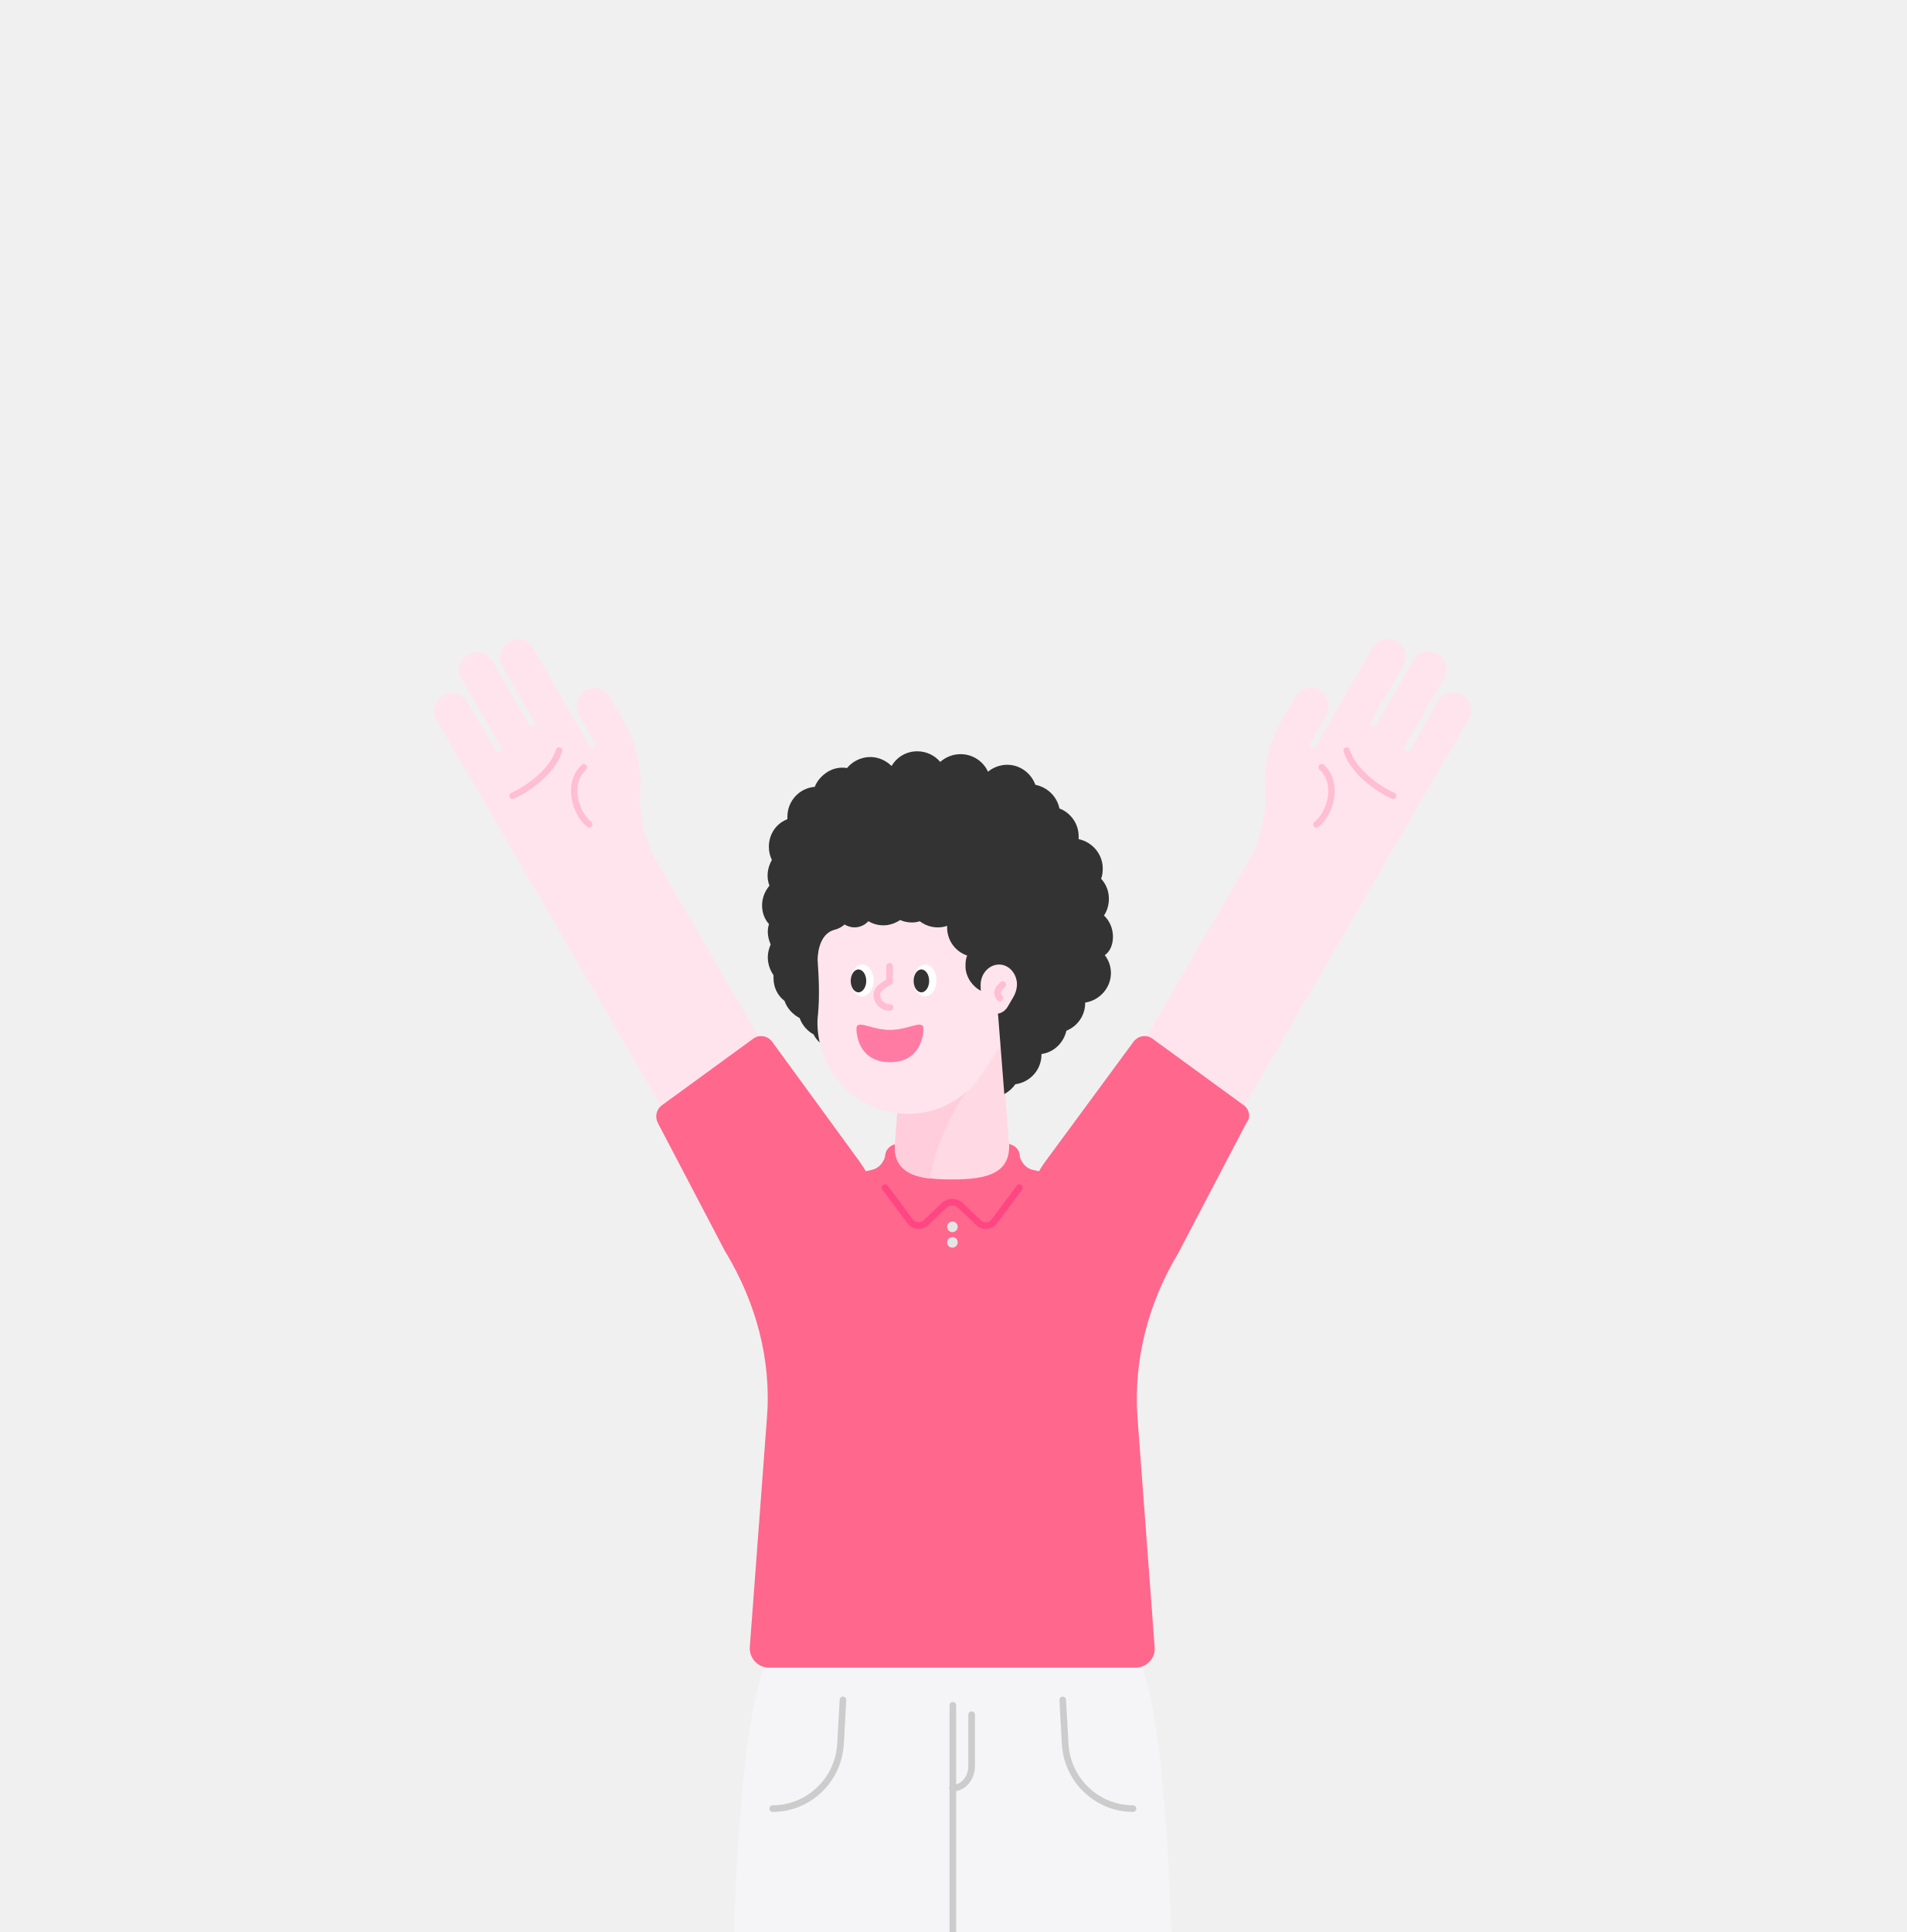
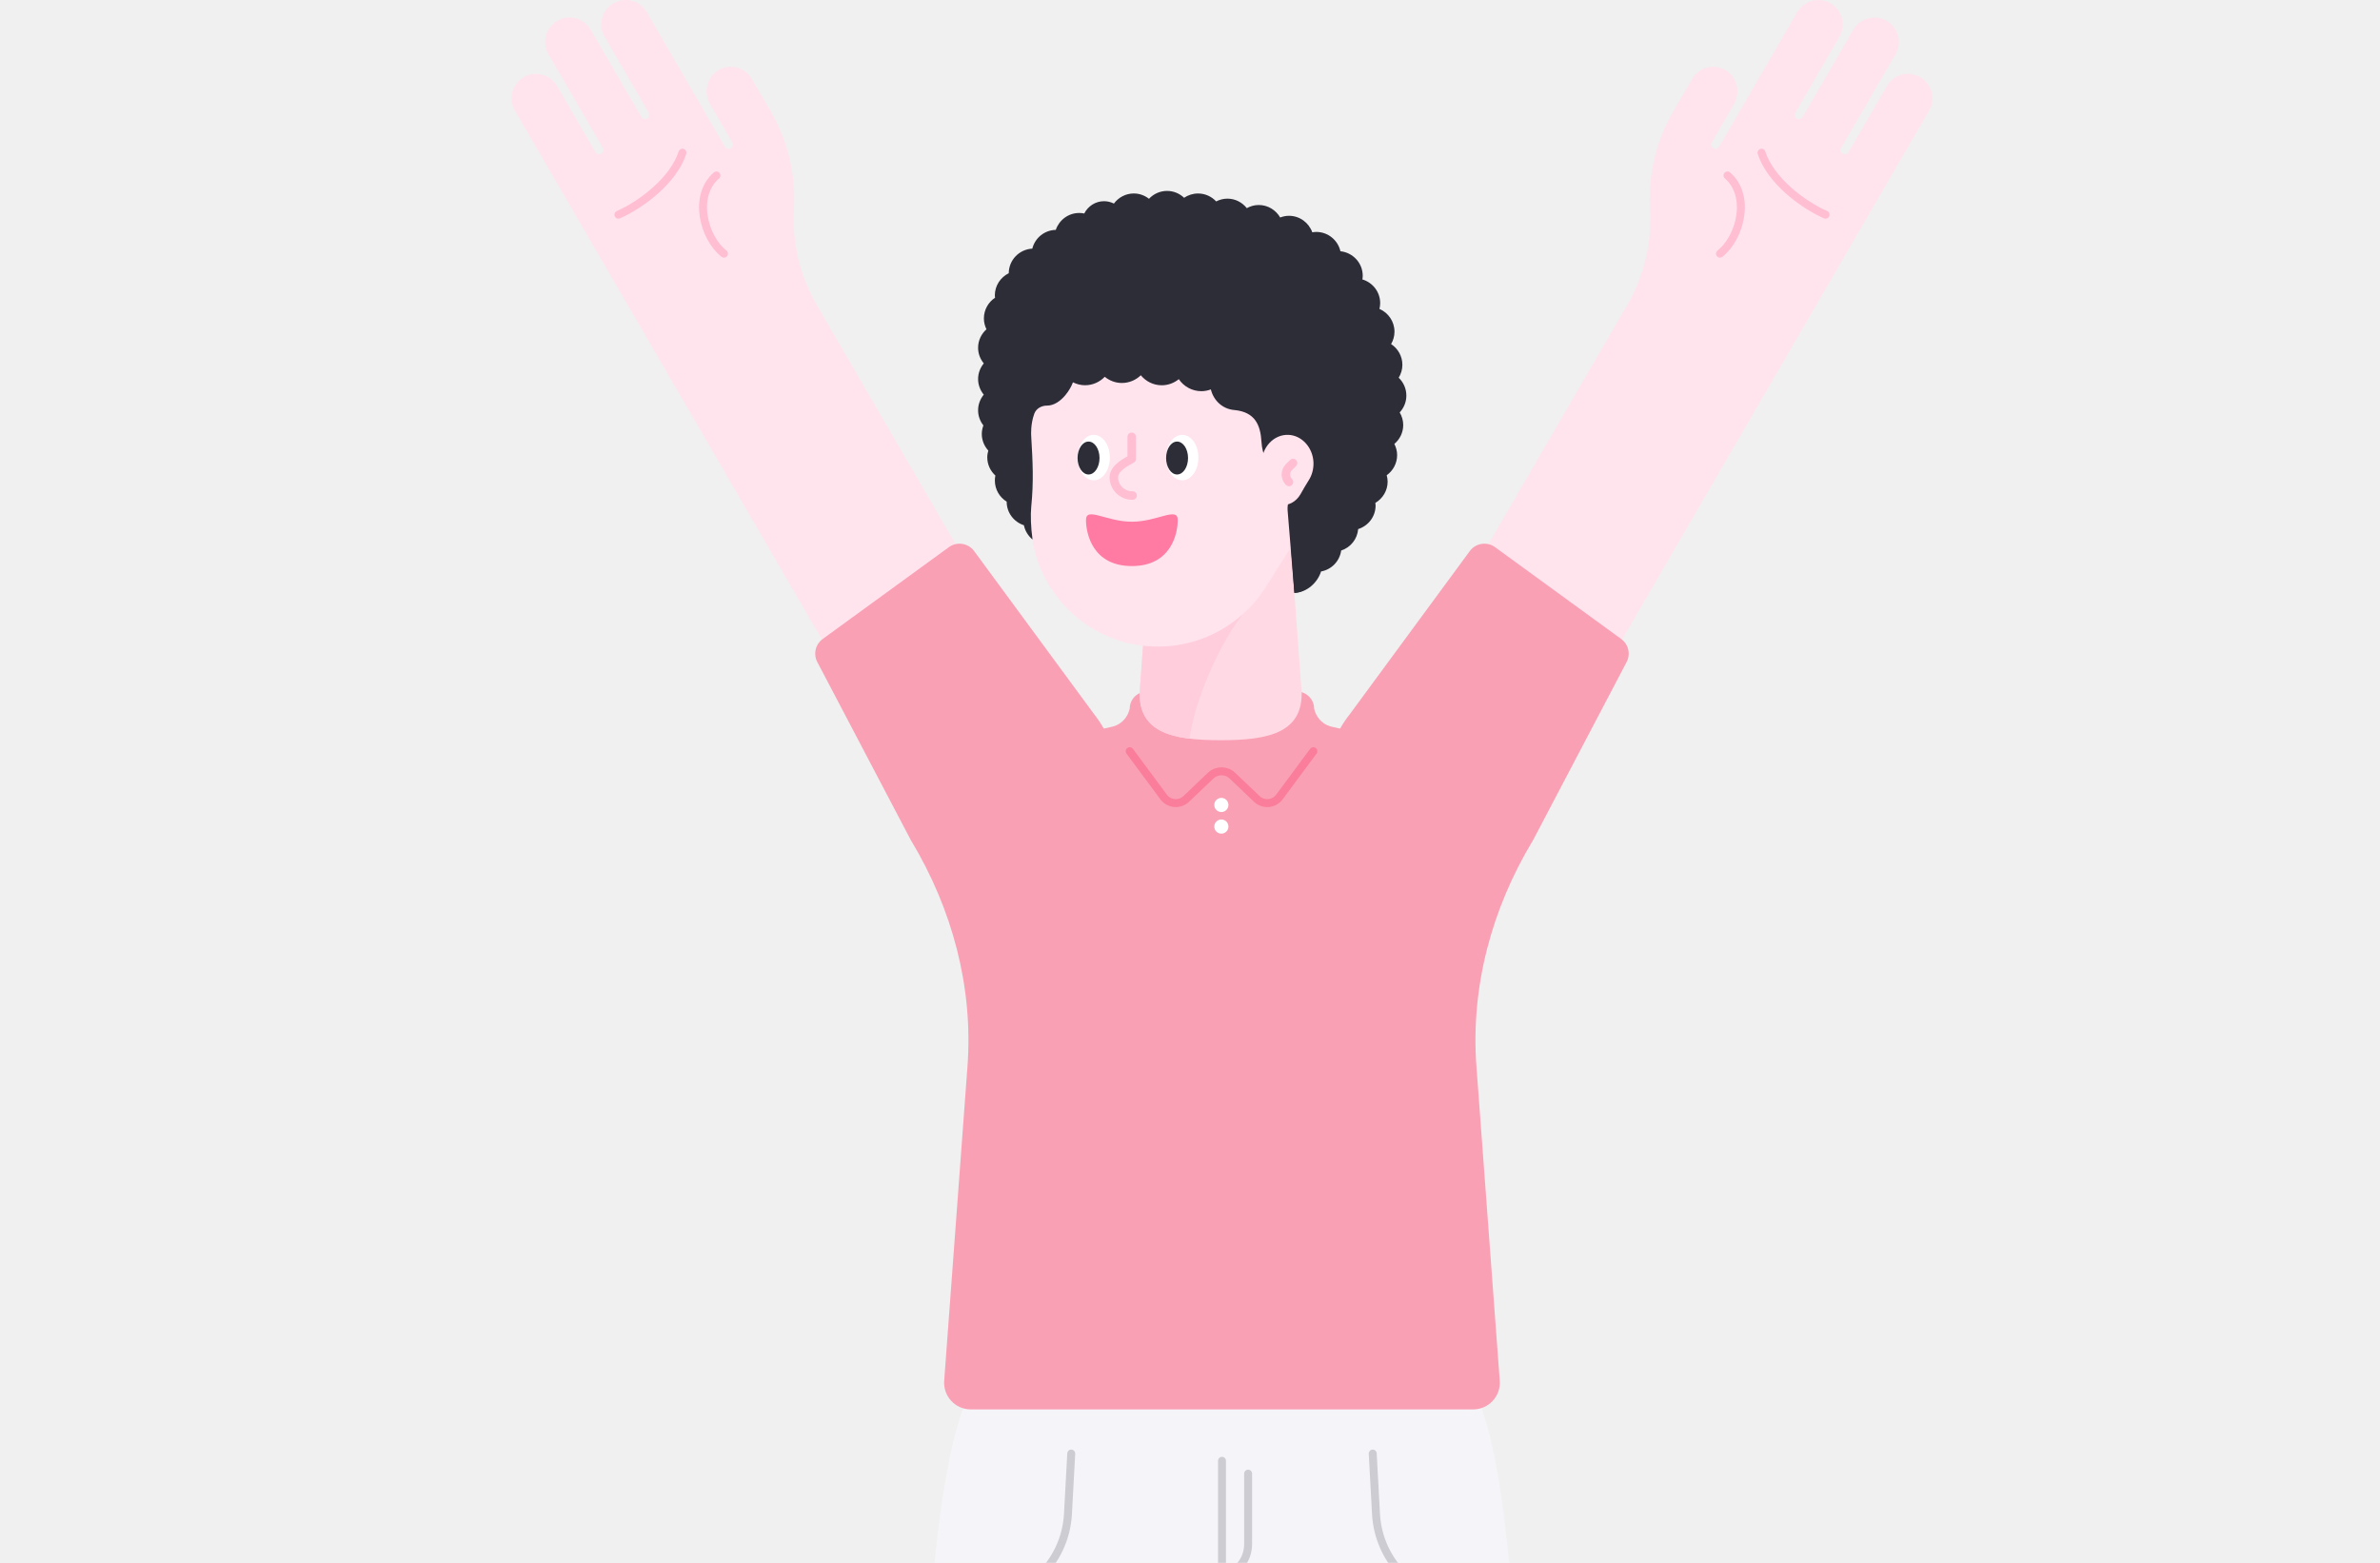
- <svg xmlns="http://www.w3.org/2000/svg" width="382" height="387" viewBox="0 0 382 387" fill="none">
-   <mask id="mask0" mask-type="alpha" maskUnits="userSpaceOnUse" x="0" y="0" width="382" height="387">
-     <rect width="382" height="387" fill="#C4C4C4" />
+ <svg xmlns="http://www.w3.org/2000/svg" width="335" height="220" viewBox="0 0 335 220" fill="none">
+   <mask id="mask0_3198:49142" style="mask-type:alpha" maskUnits="userSpaceOnUse" x="0" y="0" width="335" height="220">
+     <rect width="335" height="220" fill="#C4C4C4" />
  </mask>
-   <g mask="url(#mask0)">
-     <path d="M155.784 329.056C143.918 341.577 146.864 438.551 145.145 509.093C145.063 512.775 148.009 515.885 151.774 515.885H184.262C187.945 515.885 190.891 512.939 190.891 509.257V340.513V509.257C190.891 512.939 193.837 515.885 197.52 515.885H230.008C233.772 515.885 236.718 512.857 236.637 509.093C234.836 437.978 237.537 338.958 225.998 329.056" fill="#F5F5F7" />
-     <path d="M190.891 508.848V341.577" stroke="#CCCCCC" stroke-width="1.325" stroke-miterlimit="10" stroke-linecap="round" stroke-linejoin="round" />
-     <path d="M194.655 343.459V353.771C194.655 356.226 192.937 358.19 190.809 358.19" stroke="#CCCCCC" stroke-width="1.325" stroke-miterlimit="10" stroke-linecap="round" stroke-linejoin="round" />
-     <path d="M212.905 340.513L213.396 349.351C213.805 356.553 219.779 362.281 226.98 362.281" stroke="#CCCCCC" stroke-width="1.325" stroke-miterlimit="10" stroke-linecap="round" stroke-linejoin="round" />
-     <path d="M168.877 340.513L168.386 349.351C167.977 356.553 162.003 362.281 154.802 362.281" stroke="#CCCCCC" stroke-width="1.325" stroke-miterlimit="10" stroke-linecap="round" stroke-linejoin="round" />
-     <path d="M264.542 138.381C266.179 139.445 266.67 141.654 265.688 143.373L262.496 148.938C262.333 149.265 262.415 149.592 262.742 149.756C263.069 149.92 263.397 149.838 263.56 149.51L268.47 141L274.935 129.788C275.917 128.07 278.127 127.497 279.845 128.479C281.564 129.461 282.137 131.67 281.155 133.389L274.69 144.519C274.526 144.846 274.608 145.173 274.935 145.337C275.263 145.501 275.59 145.419 275.754 145.091L283.119 132.325C284.101 130.607 286.31 130.034 288.029 131.016C289.747 131.998 290.32 134.207 289.338 135.926L281.4 149.592C281.237 149.92 281.318 150.247 281.646 150.411C281.973 150.574 282.3 150.493 282.464 150.165L288.029 140.509C289.011 138.79 291.22 138.217 292.939 139.199C294.658 140.181 295.23 142.391 294.248 144.109L288.847 153.357L285.901 158.349L247.521 224.635L226.816 212.605L250.058 172.588C252.513 168.333 253.74 163.422 253.413 158.43C253.085 153.52 254.313 148.61 256.768 144.273L259.55 139.445C260.614 137.89 262.824 137.317 264.542 138.381Z" fill="#FFE4EE" />
-     <path d="M279.109 159.413C275.672 157.858 271.007 154.339 269.78 150.329" stroke="#FFBED2" stroke-width="1.284" stroke-miterlimit="10" stroke-linecap="round" stroke-linejoin="round" />
-     <path d="M264.788 153.684C268.225 156.712 266.67 162.85 263.724 165.141" stroke="#FFBED2" stroke-width="1.284" stroke-miterlimit="10" stroke-linecap="round" stroke-linejoin="round" />
-     <path d="M117.158 138.381C115.521 139.445 115.03 141.654 116.012 143.373L119.204 148.937C119.367 149.265 119.285 149.592 118.958 149.756C118.631 149.919 118.303 149.838 118.14 149.51L113.23 140.999L106.847 129.87C105.864 128.151 103.655 127.578 101.936 128.56C100.218 129.542 99.645 131.752 100.627 133.471L107.092 144.6C107.256 144.927 107.174 145.255 106.847 145.418C106.519 145.582 106.192 145.5 106.028 145.173L98.663 132.407C97.681 130.688 95.472 130.115 93.753 131.097C92.034 132.079 91.462 134.289 92.444 136.007L100.382 149.674C100.545 150.001 100.463 150.329 100.136 150.492C99.809 150.656 99.481 150.574 99.318 150.247L93.671 140.672C92.689 138.954 90.48 138.381 88.761 139.363C87.043 140.345 86.47 142.554 87.452 144.273L92.853 153.52L95.799 158.512L134.179 224.635L154.884 212.605L131.642 172.669C129.187 168.414 127.96 163.504 128.287 158.512C128.615 153.602 127.387 148.692 124.932 144.355L122.15 139.526C121.168 137.89 118.876 137.317 117.158 138.381Z" fill="#FFE4EE" />
-     <path d="M102.673 159.413C106.11 157.858 110.775 154.339 112.002 150.329" stroke="#FFBED2" stroke-width="1.284" stroke-miterlimit="10" stroke-linecap="round" stroke-linejoin="round" />
-     <path d="M116.994 153.684C113.557 156.712 115.112 162.85 118.058 165.141" stroke="#FFBED2" stroke-width="1.284" stroke-miterlimit="10" stroke-linecap="round" stroke-linejoin="round" />
-     <path d="M249.239 221.443L230.826 208.022C229.681 207.204 228.044 207.45 227.144 208.595L209.549 232.491C209.058 233.146 208.567 233.882 208.158 234.619L207.094 234.373C206.03 234.21 205.13 233.473 204.639 232.491C204.476 232.246 204.394 232 204.312 231.673C204.312 230.609 203.657 229.627 202.593 229.299C198.665 227.908 194.737 227.254 190.809 227.254C186.881 227.254 182.953 227.908 179.025 229.299C178.043 229.627 177.306 230.609 177.306 231.673C177.225 232 177.143 232.246 176.979 232.491C176.488 233.473 175.67 234.128 174.524 234.373L173.46 234.619C173.051 233.882 172.56 233.228 172.069 232.491L154.638 208.595C153.738 207.45 152.101 207.204 150.956 208.022L132.543 221.443C131.479 222.262 131.151 223.735 131.806 224.962L145.391 250.904L145.473 250.986C151.447 260.97 154.556 272.345 153.656 283.883L150.219 329.875C150.055 332.166 151.856 334.048 154.065 334.048H227.471C229.763 334.048 231.563 332.084 231.317 329.875L227.88 283.883C227.062 272.345 230.09 260.888 236.064 250.986C236.064 250.904 236.146 250.904 236.146 250.822L249.73 224.88C250.63 223.817 250.303 222.262 249.239 221.443Z" fill="#FF678D" />
-     <path d="M204.23 237.892L199.238 244.603C198.42 245.666 196.865 245.83 195.965 244.848L192.364 241.411C191.464 240.593 190.073 240.593 189.172 241.411L185.572 244.848C184.59 245.748 183.035 245.666 182.298 244.603L177.306 237.892" stroke="#FF4682" stroke-width="1.325" stroke-miterlimit="10" stroke-linecap="round" stroke-linejoin="round" />
-     <path d="M190.809 246.812C191.397 246.812 191.873 246.335 191.873 245.748C191.873 245.16 191.397 244.684 190.809 244.684C190.222 244.684 189.745 245.16 189.745 245.748C189.745 246.335 190.222 246.812 190.809 246.812Z" fill="#E5E5E5" />
-     <path d="M190.809 249.922C191.397 249.922 191.873 249.446 191.873 248.858C191.873 248.271 191.397 247.794 190.809 247.794C190.222 247.794 189.745 248.271 189.745 248.858C189.745 249.446 190.222 249.922 190.809 249.922Z" fill="#E5E5E5" />
-     <path d="M200.302 204.831H181.071L179.352 228.481C178.534 235.274 183.853 236.256 190.727 236.256C197.52 236.256 202.839 235.192 202.102 228.481L200.302 204.831Z" fill="#FFDAE4" />
-     <path d="M195.883 216.288C192.282 219.152 187.372 228.89 186.308 236.092C182.298 235.601 179.516 234.128 179.27 230.281C179.27 229.545 179.27 228.972 179.352 228.645C179.352 228.563 179.352 228.563 179.352 228.481L180.171 216.86L195.883 216.288Z" fill="#FFCDDC" />
-     <path d="M163.885 191.328C163.885 178.808 174.36 168.66 187.045 169.315C198.338 169.888 207.503 179.135 207.994 190.428C208.24 195.584 206.685 200.412 203.903 204.258C201.448 207.695 199.238 211.296 196.947 214.815C193.346 220.543 186.636 223.98 179.189 222.917C171.987 221.853 166.013 216.37 164.376 209.332C163.885 207.286 163.804 205.322 163.967 203.44C164.295 199.839 164.131 196.238 163.885 192.638C163.967 192.147 163.885 191.737 163.885 191.328Z" fill="#FFE4EE" />
-     <path d="M185.326 199.594C186.592 199.594 187.618 198.165 187.618 196.402C187.618 194.639 186.592 193.21 185.326 193.21C184.061 193.21 183.035 194.639 183.035 196.402C183.035 198.165 184.061 199.594 185.326 199.594Z" fill="white" />
-     <path d="M184.59 198.775C185.448 198.775 186.145 197.749 186.145 196.484C186.145 195.218 185.448 194.192 184.59 194.192C183.731 194.192 183.035 195.218 183.035 196.484C183.035 197.749 183.731 198.775 184.59 198.775Z" fill="#333333" />
-     <path d="M172.724 199.594C173.989 199.594 175.015 198.165 175.015 196.402C175.015 194.639 173.989 193.21 172.724 193.21C171.458 193.21 170.432 194.639 170.432 196.402C170.432 198.165 171.458 199.594 172.724 199.594Z" fill="white" />
-     <path d="M171.987 198.775C172.846 198.775 173.542 197.749 173.542 196.484C173.542 195.218 172.846 194.192 171.987 194.192C171.128 194.192 170.432 195.218 170.432 196.484C170.432 197.749 171.128 198.775 171.987 198.775Z" fill="#333333" />
-     <path d="M222.97 187.646C222.97 186.009 222.316 184.454 221.17 183.39C221.825 182.408 222.152 181.263 222.152 180.035C222.152 178.48 221.579 177.089 220.597 176.025C220.842 175.37 220.924 174.716 220.924 173.979C220.924 171.033 218.797 168.66 216.096 168.087C216.096 167.924 216.096 167.76 216.096 167.514C216.096 164.977 214.459 162.768 212.25 161.95C211.759 159.576 209.877 157.694 207.422 157.203C206.603 154.912 204.394 153.193 201.775 153.193C200.302 153.193 198.911 153.766 197.929 154.584C197.029 152.539 194.901 151.066 192.446 151.066C190.891 151.066 189.5 151.638 188.354 152.62C187.29 151.311 185.572 150.493 183.771 150.493C181.562 150.493 179.68 151.638 178.616 153.439C177.552 152.375 175.997 151.638 174.36 151.638C172.478 151.638 170.76 152.539 169.696 153.848C168.223 153.602 166.668 153.93 165.358 154.912C164.376 155.648 163.64 156.548 163.231 157.612C160.121 157.858 157.748 160.477 157.748 163.586C157.748 163.75 157.748 163.914 157.748 164.077C157.339 164.241 156.929 164.486 156.52 164.732C154.065 166.45 153.411 169.724 154.638 172.261C153.738 173.816 153.492 175.698 154.147 177.416C153.247 178.48 152.674 179.871 152.674 181.344C152.674 182.817 153.165 184.127 154.065 185.109C153.902 185.6 153.82 186.091 153.82 186.664C153.82 187.564 154.065 188.382 154.393 189.201C154.065 189.937 153.82 190.837 153.82 191.737C153.82 193.047 154.229 194.274 154.965 195.338C154.965 195.502 154.965 195.666 154.965 195.911C154.965 197.793 155.784 199.43 157.175 200.494C157.666 201.967 158.812 203.194 160.203 203.931C160.694 205.322 161.676 206.468 162.985 207.204C163.313 207.859 163.722 208.35 164.213 208.841C163.804 206.877 163.64 204.995 163.885 203.112C164.213 199.512 164.049 195.911 163.804 192.31C163.804 191.901 163.804 187.155 167.159 186.255C167.895 186.091 168.632 185.682 169.205 185.191C169.778 185.518 170.432 185.764 171.169 185.764C172.314 185.764 173.296 185.272 173.951 184.536C174.851 185.027 175.833 185.354 176.979 185.354C178.207 185.354 179.352 184.945 180.334 184.29C181.071 184.618 181.889 184.781 182.707 184.781C183.28 184.781 183.771 184.7 184.262 184.536C185.244 185.272 186.472 185.764 187.863 185.764C188.518 185.764 189.172 185.682 189.745 185.436C189.745 185.518 189.745 185.6 189.745 185.764C189.745 188.382 191.382 190.592 193.755 191.41C193.51 191.983 193.428 192.638 193.428 193.374C193.428 193.538 193.428 193.701 193.428 193.865C193.591 195.829 194.819 197.63 196.619 198.53L196.783 198.612C198.583 199.594 199.811 201.476 199.975 203.522L201.202 219.152C202.102 218.661 202.839 218.006 203.412 217.188C206.358 216.779 208.649 214.324 208.649 211.214V211.132C211.104 210.805 213.068 208.923 213.641 206.468C215.851 205.568 217.405 203.44 217.405 200.903V200.821C220.27 200.412 222.561 197.875 222.561 194.929C222.561 193.62 222.152 192.392 221.334 191.328C222.397 190.592 222.97 189.201 222.97 187.646Z" fill="#333333" />
-     <path d="M196.456 197.302C196.456 195.011 198.174 193.129 200.302 193.211C202.184 193.292 203.657 195.011 203.739 197.057C203.739 198.039 203.494 198.857 203.084 199.594C202.675 200.248 202.348 200.903 201.939 201.558C201.366 202.622 200.22 203.276 198.993 203.031C197.765 202.867 196.783 201.803 196.538 200.494C196.456 200.085 196.456 199.757 196.456 199.43C196.538 198.775 196.456 198.121 196.456 197.466C196.456 197.466 196.456 197.384 196.456 197.302Z" fill="#FFE4EE" />
-     <path d="M184.999 206.059C184.999 204.095 181.971 206.304 178.288 206.304C174.606 206.304 171.578 204.095 171.578 206.059C171.578 208.023 172.56 212.769 178.288 212.769C184.017 212.769 184.999 208.023 184.999 206.059Z" fill="#FF7BA4" />
-     <path d="M200.875 197.221L200.302 197.794C199.729 198.366 199.729 199.348 200.302 199.921" stroke="#FFBED2" stroke-width="1.325" stroke-miterlimit="10" stroke-linecap="round" stroke-linejoin="round" />
-     <path d="M178.288 201.803C176.897 201.803 175.67 200.739 175.67 199.266C175.67 197.875 177.634 196.975 178.207 196.647V193.538" stroke="#FFBED2" stroke-width="1.325" stroke-miterlimit="10" stroke-linecap="round" stroke-linejoin="round" />
+   <g mask="url(#mask0_3198:49142)">
+     <path d="M138.169 193.588C126.709 205.611 129.555 299.01 127.931 366.992C127.844 370.578 130.725 373.521 134.311 373.521H165.62C169.147 373.521 172.004 370.664 172.004 367.137V204.622V367.134C172.004 370.66 174.861 373.517 178.388 373.517H209.689C213.275 373.517 216.16 370.57 216.069 366.984C214.371 298.463 216.956 203.125 205.835 193.588" fill="#F5F5F9" />
+     <path d="M172.004 366.743V205.639" stroke="#CCCCD2" stroke-width="1.12" stroke-miterlimit="10" stroke-linecap="round" stroke-linejoin="round" />
+     <path d="M175.681 207.451V217.355C175.681 219.699 174.033 221.599 172.004 221.599" stroke="#CCCCD2" stroke-width="1.12" stroke-miterlimit="10" stroke-linecap="round" stroke-linejoin="round" />
+     <path d="M193.221 204.622L193.682 213.126C194.06 220.097 199.821 225.555 206.8 225.555" stroke="#CCCCD2" stroke-width="1.12" stroke-miterlimit="10" stroke-linecap="round" stroke-linejoin="round" />
+     <path d="M150.783 204.622L150.322 213.126C149.943 220.097 144.182 225.555 137.203 225.555" stroke="#CCCCD2" stroke-width="1.12" stroke-miterlimit="10" stroke-linecap="round" stroke-linejoin="round" />
+     <path d="M242.96 9.927C244.56 10.92 244.99 13.068 244.044 14.699L240.943 20.047C240.781 20.326 240.872 20.685 241.148 20.855C241.431 21.028 241.806 20.933 241.975 20.646L246.716 12.48L252.962 1.714C253.916 0.071 256.02 -0.488 257.663 0.465C259.306 1.419 259.866 3.523 258.912 5.166L252.702 15.866C252.536 16.149 252.635 16.516 252.919 16.681C253.202 16.847 253.569 16.748 253.734 16.465L260.859 4.177C261.813 2.534 263.917 1.974 265.56 2.928C267.204 3.882 267.763 5.986 266.81 7.629L259.157 20.815C258.991 21.099 259.09 21.465 259.373 21.631C259.657 21.796 260.024 21.698 260.189 21.414L265.584 12.114C266.538 10.471 268.642 9.911 270.285 10.865C271.929 11.818 272.488 13.923 271.535 15.566L266.36 24.48L263.562 29.303L226.591 93.009L206.682 81.455L229.03 42.942C231.418 38.824 232.541 34.091 232.257 29.339C231.974 24.586 233.097 19.854 235.485 15.736L238.168 11.113C239.142 9.446 241.305 8.898 242.96 9.927Z" fill="#FFE4EE" />
+     <path d="M256.954 30.221C253.64 28.751 249.163 25.327 247.945 21.497" stroke="#FFBED2" stroke-width="1.12" stroke-miterlimit="10" stroke-linecap="round" stroke-linejoin="round" />
+     <path d="M243.157 24.701C246.491 27.593 244.934 33.488 242.097 35.707" stroke="#FFBED2" stroke-width="1.12" stroke-miterlimit="10" stroke-linecap="round" stroke-linejoin="round" />
+     <path d="M101.039 9.928C99.439 10.921 99.01 13.068 99.956 14.7L103.061 20.051C103.222 20.331 103.132 20.69 102.856 20.859C102.572 21.033 102.198 20.938 102.028 20.65L97.288 12.485L91.042 1.715C90.088 0.072 87.984 -0.488 86.341 0.466C84.697 1.42 84.138 3.524 85.091 5.167L91.302 15.866C91.467 16.15 91.369 16.517 91.085 16.682C90.801 16.848 90.435 16.749 90.269 16.465L83.141 4.178C82.187 2.535 80.083 1.975 78.439 2.929C76.796 3.883 76.236 5.987 77.19 7.63L84.843 20.816C85.008 21.1 84.91 21.466 84.626 21.632C84.343 21.797 83.976 21.699 83.811 21.415L78.416 12.115C77.462 10.472 75.358 9.912 73.714 10.866C72.071 11.819 71.511 13.924 72.465 15.567L77.639 24.481L80.437 29.304L117.409 93.01L137.318 81.456L114.97 42.943C112.582 38.825 111.459 34.092 111.742 29.34C112.026 24.587 110.903 19.854 108.515 15.736L105.831 11.114C104.858 9.447 102.694 8.899 101.039 9.928Z" fill="#FFE4EE" />
+     <path d="M87.046 30.222C90.361 28.752 94.837 25.327 96.055 21.497" stroke="#FFBED2" stroke-width="1.12" stroke-miterlimit="10" stroke-linecap="round" stroke-linejoin="round" />
+     <path d="M100.843 24.701C97.509 27.593 99.066 33.489 101.903 35.707" stroke="#FFBED2" stroke-width="1.12" stroke-miterlimit="10" stroke-linecap="round" stroke-linejoin="round" />
+     <path d="M228.199 89.955L210.435 77.025C209.308 76.206 207.731 76.442 206.896 77.557L189.99 100.544C189.478 101.19 189.025 101.864 188.627 102.565L187.594 102.337C186.554 102.144 185.703 101.47 185.254 100.552C185.131 100.303 185.025 100.043 184.974 99.763C184.974 98.731 184.316 97.821 183.342 97.478C179.555 96.154 175.772 95.496 171.993 95.499C168.21 95.496 164.427 96.154 160.644 97.478C159.67 97.817 159.012 98.731 159.012 99.763C158.957 100.043 158.851 100.303 158.732 100.552C158.287 101.47 157.432 102.144 156.392 102.337L155.367 102.565C154.969 101.868 154.52 101.19 154.008 100.544L137.102 77.557C136.266 76.442 134.69 76.206 133.563 77.025L115.798 89.955C114.738 90.727 114.435 92.177 115.101 93.308L128.208 118.269C128.231 118.308 128.255 118.348 128.279 118.387C134.032 127.967 137.003 138.958 136.18 150.102L132.901 194.376C132.739 196.551 134.462 198.407 136.645 198.407H207.357C209.54 198.407 211.262 196.551 211.101 194.376L207.818 150.114C206.991 138.966 209.958 127.971 215.715 118.395C215.739 118.356 215.763 118.312 215.79 118.273L228.897 93.312C229.563 92.177 229.263 90.727 228.199 89.955Z" fill="#FAA0B4" />
+     <path d="M184.863 105.749L180.091 112.188C179.326 113.221 177.829 113.351 176.899 112.464L173.466 109.189C172.611 108.374 171.263 108.374 170.408 109.189L166.976 112.464C166.046 113.351 164.548 113.221 163.784 112.188L159.012 105.749" stroke="#FA7D9B" stroke-width="1.12" stroke-miterlimit="10" stroke-linecap="round" stroke-linejoin="round" />
+     <path d="M171.914 114.312C172.465 114.312 172.911 113.866 172.911 113.315C172.911 112.764 172.465 112.318 171.914 112.318C171.364 112.318 170.917 112.764 170.917 113.315C170.917 113.866 171.364 114.312 171.914 114.312Z" fill="white" />
+     <path d="M171.914 117.354C172.465 117.354 172.911 116.908 172.911 116.357C172.911 115.806 172.465 115.36 171.914 115.36C171.364 115.36 170.917 115.806 170.917 116.357C170.917 116.908 171.364 117.354 171.914 117.354Z" fill="white" />
+     <path d="M181.998 83.476C177.861 83.768 175.228 79.177 177.486 75.701C178.822 73.644 180.308 71.615 181.313 71C183.567 69.617 188.142 83.023 182.195 83.465C182.125 83.465 182.061 83.472 181.998 83.476Z" fill="#2D2D37" />
+     <path d="M181.411 72.785H162.22L160.49 96.401C159.702 103.176 164.998 104.2 171.816 104.2C178.633 104.2 183.925 103.176 183.141 96.401L181.411 72.785Z" fill="#FFDAE4" />
+     <path d="M177.025 84.233C173.396 87.114 168.497 96.796 167.425 103.98C163.449 103.495 160.647 102.045 160.427 98.175C160.439 97.446 160.454 96.851 160.478 96.532C160.482 96.489 160.486 96.445 160.49 96.402L161.337 84.796L177.025 84.233Z" fill="#FFCDDC" />
+     <path d="M145.078 59.328C145.078 46.788 155.544 36.696 168.218 37.307C179.456 37.851 188.662 47.108 189.151 58.35C189.375 63.517 187.811 68.297 185.037 72.155C182.578 75.571 180.371 79.15 178.117 82.7C174.507 88.383 167.788 91.89 160.352 90.83C153.164 89.801 147.225 84.328 145.566 77.258C145.089 75.225 144.979 73.239 145.168 71.347C145.527 67.773 145.33 64.175 145.117 60.589C145.089 60.171 145.078 59.749 145.078 59.328Z" fill="#FFE4EE" />
+     <path d="M166.409 67.615C167.665 67.615 168.683 66.183 168.683 64.415C168.683 62.648 167.665 61.216 166.409 61.216C165.153 61.216 164.135 62.648 164.135 64.415C164.135 66.183 165.153 67.615 166.409 67.615Z" fill="white" />
+     <path d="M165.68 66.795C166.533 66.795 167.225 65.758 167.225 64.478C167.225 63.198 166.533 62.161 165.68 62.161C164.827 62.161 164.135 63.198 164.135 64.478C164.135 65.758 164.827 66.795 165.68 66.795Z" fill="#2D2D37" />
+     <path d="M153.948 67.615C155.204 67.615 156.222 66.183 156.222 64.415C156.222 62.648 155.204 61.216 153.948 61.216C152.692 61.216 151.674 62.648 151.674 64.415C151.674 66.183 152.692 67.615 153.948 67.615Z" fill="white" />
+     <path d="M153.219 66.795C154.072 66.795 154.764 65.758 154.764 64.478C154.764 63.198 154.072 62.161 153.219 62.161C152.366 62.161 151.674 63.198 151.674 64.478C151.674 65.758 152.366 66.795 153.219 66.795Z" fill="#2D2D37" />
+     <path d="M159.422 69.755C158 69.79 156.818 68.663 156.782 67.24C156.747 65.818 158.741 64.931 159.296 64.6V61.491" stroke="#FFBED2" stroke-width="1.198" stroke-miterlimit="10" stroke-linecap="round" stroke-linejoin="round" />
+     <path d="M182.191 83.461C183.929 83.421 185.458 82.026 185.947 80.446C187.424 80.182 188.571 78.996 188.78 77.498C190.092 77.073 191.05 75.902 191.172 74.48C192.591 74.034 193.623 72.722 193.623 71.158C193.623 71.035 193.6 70.917 193.588 70.795C194.62 70.188 195.318 69.077 195.318 67.792C195.318 67.485 195.266 67.189 195.188 66.902C196.074 66.267 196.654 65.235 196.654 64.064C196.654 63.497 196.504 62.965 196.263 62.492C197.024 61.85 197.513 60.904 197.513 59.832C197.513 59.182 197.324 58.579 197.016 58.059C197.591 57.436 197.954 56.609 197.954 55.69C197.954 54.697 197.536 53.807 196.874 53.172C197.197 52.644 197.394 52.026 197.394 51.359C197.394 50.134 196.76 49.058 195.806 48.435C196.102 47.923 196.283 47.336 196.283 46.698C196.283 45.259 195.412 44.022 194.167 43.486C194.23 43.226 194.269 42.954 194.269 42.674C194.269 41.09 193.209 39.766 191.763 39.336C191.787 39.171 191.814 39.005 191.814 38.832C191.814 37.023 190.435 35.553 188.674 35.368C188.319 33.812 186.932 32.649 185.269 32.649C185.08 32.649 184.894 32.677 184.713 32.704C184.229 31.352 182.948 30.379 181.431 30.379C180.993 30.379 180.579 30.47 180.193 30.616C179.59 29.571 178.471 28.858 177.175 28.858C176.564 28.858 175.996 29.027 175.496 29.303C174.854 28.491 173.876 27.963 172.761 27.963C172.19 27.963 171.662 28.113 171.185 28.354C170.546 27.672 169.644 27.238 168.635 27.238C167.906 27.238 167.232 27.463 166.669 27.841C166.042 27.246 165.199 26.876 164.269 26.876C163.264 26.876 162.365 27.305 161.727 27.983C161.136 27.522 160.399 27.235 159.591 27.235C158.44 27.235 157.428 27.798 156.789 28.657C156.372 28.448 155.903 28.322 155.406 28.322C154.184 28.322 153.136 29.031 152.616 30.052C152.388 30.005 152.151 29.981 151.907 29.981C150.366 29.981 149.077 30.982 148.608 32.361C147.008 32.397 145.684 33.5 145.306 34.99C145.298 34.994 145.29 34.998 145.282 35.002C143.454 35.108 141.996 36.609 141.988 38.462C140.833 39.033 140.029 40.211 140.029 41.587C140.029 41.697 140.053 41.803 140.061 41.91C139.115 42.536 138.489 43.608 138.489 44.83C138.489 45.377 138.627 45.894 138.851 46.355C138.134 46.997 137.673 47.919 137.673 48.956C137.673 49.795 137.98 50.552 138.473 51.155C137.98 51.758 137.673 52.518 137.673 53.358C137.673 54.193 137.98 54.953 138.469 55.556C137.98 56.159 137.673 56.916 137.673 57.755C137.673 58.563 137.957 59.296 138.418 59.887C138.28 60.262 138.193 60.664 138.193 61.085C138.193 61.992 138.548 62.807 139.111 63.43C139.025 63.733 138.965 64.045 138.965 64.376C138.965 65.392 139.407 66.303 140.104 66.941C140.057 67.17 140.033 67.406 140.033 67.65C140.033 68.908 140.699 69.999 141.696 70.618C141.696 70.622 141.696 70.626 141.696 70.626C141.696 72.182 142.717 73.483 144.12 73.94C144.285 74.744 144.727 75.449 145.338 75.95C145.093 74.255 145.042 72.486 145.152 71.363C145.511 67.788 145.361 64.959 145.148 61.373C145.137 61.168 145.05 59.698 145.582 58.24C145.85 57.503 146.599 57.093 147.387 57.097C148.372 57.097 149.282 56.443 149.972 55.612V55.608C150.437 55.048 150.807 54.406 151.024 53.819C151.54 54.075 152.112 54.232 152.726 54.232C153.818 54.232 154.799 53.771 155.501 53.042C156.163 53.578 156.994 53.913 157.908 53.913C158.945 53.913 159.883 53.499 160.576 52.829C161.282 53.681 162.334 54.236 163.528 54.236C164.438 54.236 165.262 53.909 165.924 53.377C166.617 54.398 167.784 55.068 169.108 55.068C169.577 55.068 170.018 54.973 170.436 54.819C170.814 56.38 172.091 57.602 173.774 57.724C176.647 58.008 177.415 59.816 177.557 62.161C177.675 64.084 178.373 65.688 180.296 65.794C180.422 65.802 180.54 65.798 180.642 65.787H180.654C180.65 66.189 180.808 66.539 181.32 66.819L181.49 66.91C183.314 67.899 181.076 69.743 181.237 71.816L182.191 83.461Z" fill="#2D2D37" />
+     <path d="M177.573 65.274C177.573 62.965 179.307 61.105 181.407 61.219C183.271 61.318 184.796 63.024 184.879 65.093C184.914 66.043 184.658 66.925 184.197 67.635C183.791 68.265 183.425 68.923 183.05 69.578C182.451 70.622 181.34 71.268 180.107 71.075C178.917 70.886 177.931 69.877 177.656 68.577C177.577 68.202 177.557 67.836 177.589 67.489C177.648 66.831 177.616 66.169 177.581 65.507C177.573 65.428 177.573 65.353 177.573 65.274Z" fill="#FFE4EE" />
+     <path d="M182.003 65.184L181.432 65.755C180.852 66.335 180.852 67.272 181.432 67.848" stroke="#FFBED2" stroke-width="1.198" stroke-miterlimit="10" stroke-linecap="round" stroke-linejoin="round" />
+     <path d="M165.778 73.191C165.778 71.284 162.886 73.444 159.319 73.444C155.753 73.444 152.86 71.284 152.86 73.191C152.86 75.099 153.782 79.686 159.319 79.686C164.856 79.686 165.778 75.099 165.778 73.191Z" fill="#FF7BA4" />
  </g>
</svg>
